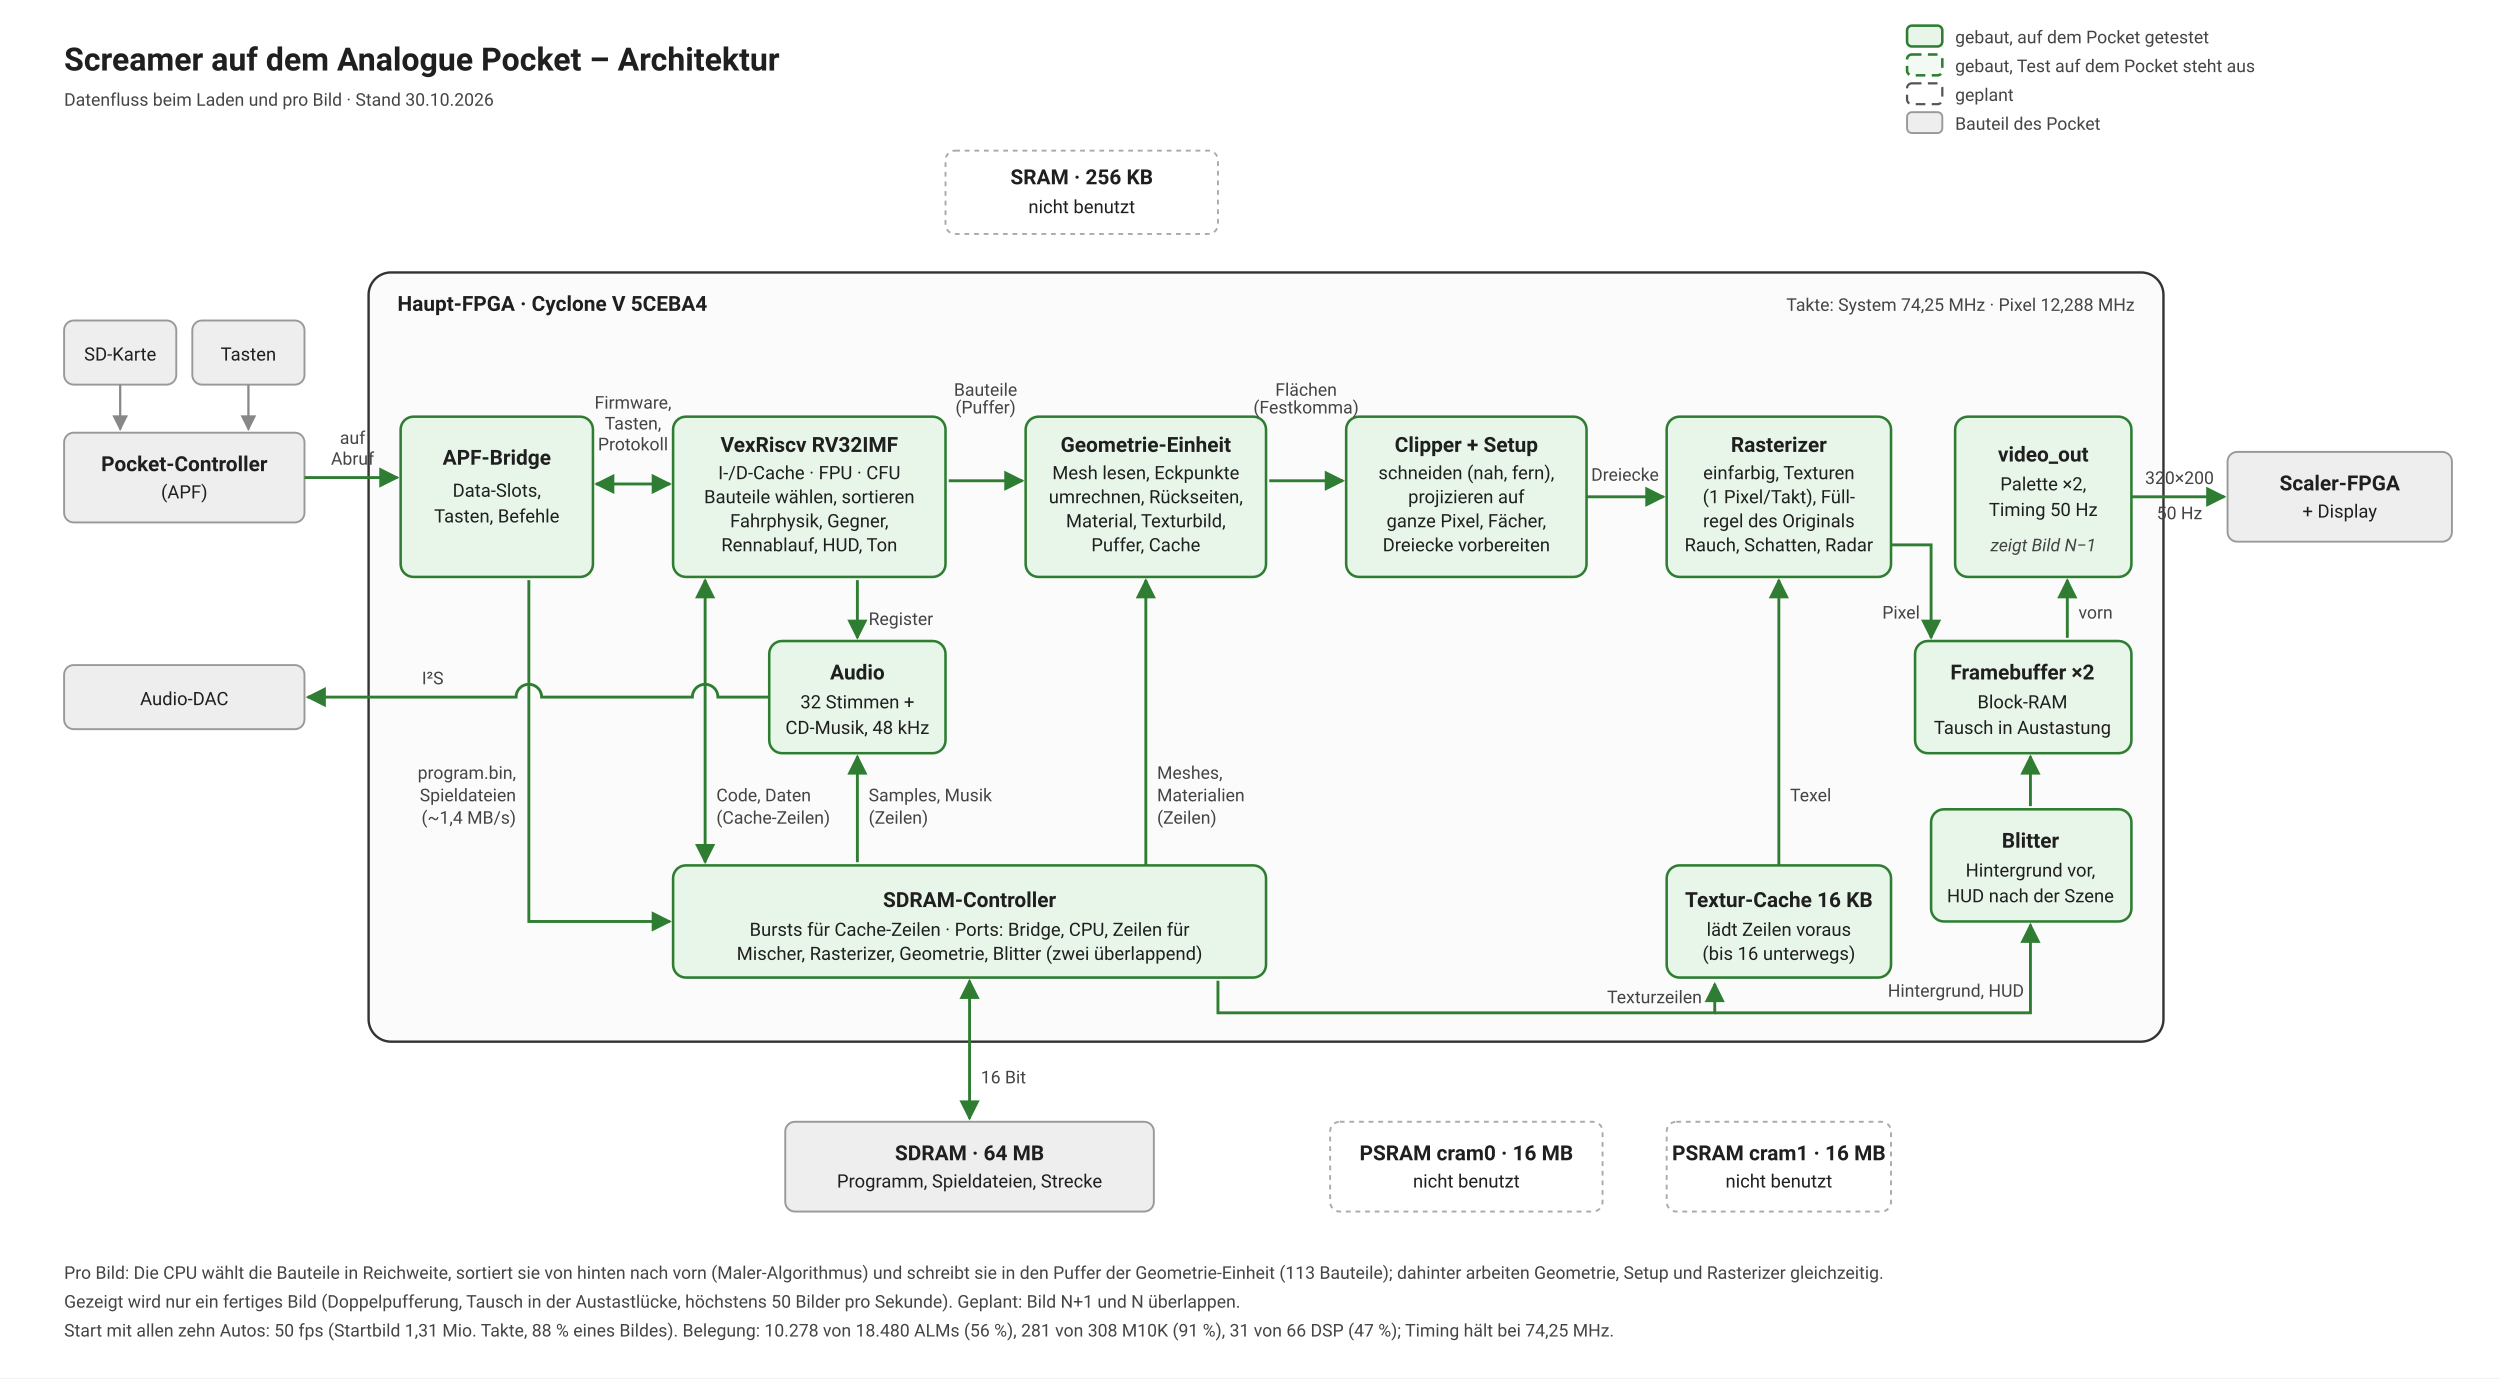
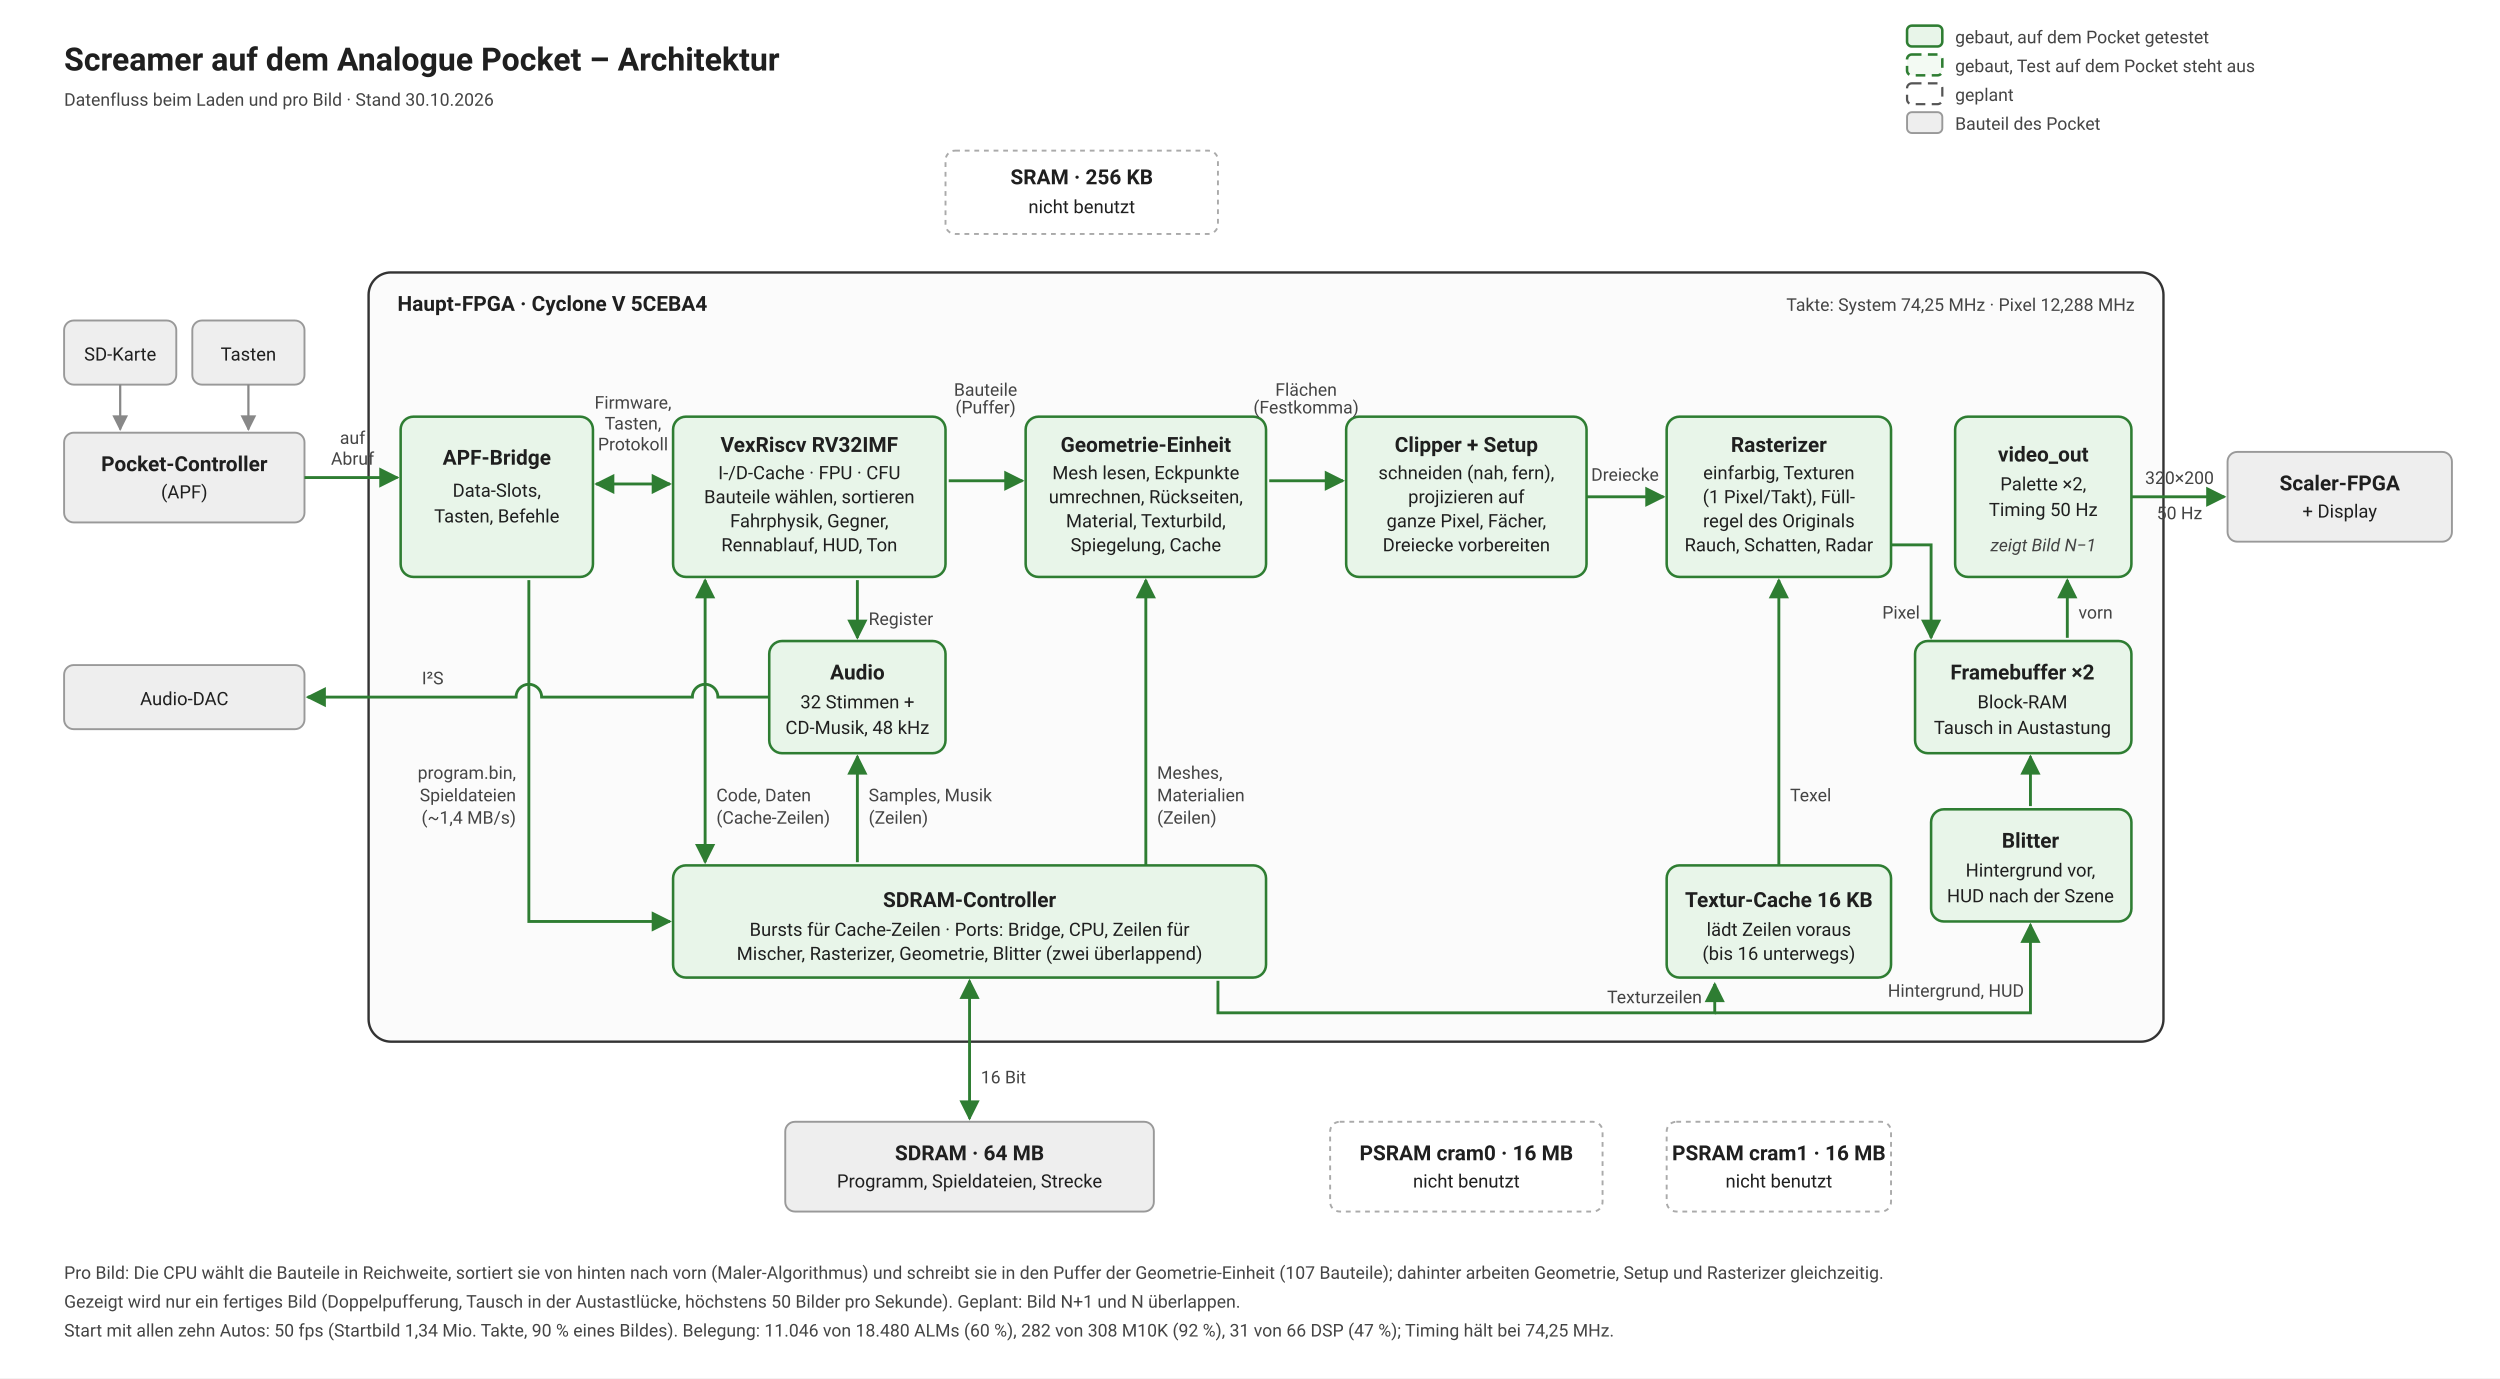
<svg xmlns="http://www.w3.org/2000/svg" viewBox="0 0 1560 860" width="1560" height="860" role="img" aria-label="Architektur: Die CPU wählt und sortiert die Bauteile der Strecke und schreibt je Bauteil seine Lage in Register der Geometrie-Einheit. Die liest das Mesh aus dem SDRAM, rechnet die Eckpunkte in Kamerasicht um, lässt Rückseiten weg und gibt die Flächen an Clipper und Setup-Einheit, die schneiden, projizieren und die Dreiecke für den Rasterizer vorbereiten. Der Rasterizer liest Texturen über einen Cache aus dem SDRAM, der fehlende Zeilen schon vor einer Warteschlange anfordert, und schreibt in den hinteren der beiden Framebuffer im Block-RAM; video_out zeigt den vorderen mit 50 Hz, getauscht wird in der Austastlücke. Programm und Strecke lädt der Pocket auf Anforderung über die APF-Bridge in den SDRAM. Der Mischer spielt die Soundeffekte und den Sprecher aus dem SDRAM, 32 Stimmen, dazu die CD-Musik aus einem Ring im SDRAM, den die Firmware aus dem CD-Abbild auf der SD-Karte füllt, und gibt alles als I²S an den Pocket.">
  <defs>
    <marker id="built" viewBox="0 0 10 10" refX="9" refY="5" markerWidth="7" markerHeight="7" orient="auto-start-reverse">
      <path d="M0,0 L10,5 L0,10 z" fill="#2e7d32" />
    </marker>
    <marker id="plan" viewBox="0 0 10 10" refX="9" refY="5" markerWidth="7" markerHeight="7" orient="auto-start-reverse">
      <path d="M0,0 L10,5 L0,10 z" fill="#555555" />
    </marker>
    <marker id="ext" viewBox="0 0 10 10" refX="9" refY="5" markerWidth="7" markerHeight="7" orient="auto-start-reverse">
      <path d="M0,0 L10,5 L0,10 z" fill="#888888" />
    </marker>
  </defs>
  <style>
    text { font-family: system-ui, -apple-system, "Segoe UI", Roboto, Helvetica, Arial, sans-serif; fill: #1f1f1f; }
    .h { font-size: 20px; font-weight: 700; }
    .t { font-size: 13px; font-weight: 600; }
    .b { font-size: 11.5px; }
    .p { font-size: 11px; font-style: italic; fill: #444444; }
    .l { font-size: 11px; fill: #444444; }
    .c { text-anchor: middle; }
    .r { text-anchor: end; }
    .built { fill: #e8f5e9; stroke: #2e7d32; stroke-width: 1.6; }
    .fresh { fill: #f3faf3; stroke: #2e7d32; stroke-width: 1.6; stroke-dasharray: 6 4; }
    .plan { fill: #ffffff; stroke: #555555; stroke-width: 1.4; stroke-dasharray: 6 4; }
    .ext { fill: #eeeeee; stroke: #999999; stroke-width: 1.2; }
    .free { fill: #ffffff; stroke: #aaaaaa; stroke-width: 1.2; stroke-dasharray: 3 3; }
    .wb { fill: none; stroke: #2e7d32; stroke-width: 1.8; }
    .wf { fill: none; stroke: #2e7d32; stroke-width: 1.8; stroke-dasharray: 6 4; }
    .wp { fill: none; stroke: #555555; stroke-width: 1.4; stroke-dasharray: 6 4; }
    .we { fill: none; stroke: #888888; stroke-width: 1.4; }
  </style>
  <rect width="1560" height="860" fill="#ffffff" />
  <text x="40" y="44" class="h">Screamer auf dem Analogue Pocket – Architektur</text>
  <text x="40" y="66" class="l">Datenfluss beim Laden und pro Bild · Stand 30.10.2026</text>
  <rect x="1190" y="16" width="22" height="13" rx="3" class="built" />
  <text x="1220" y="27" class="l">gebaut, auf dem Pocket getestet</text>
  <rect x="1190" y="34" width="22" height="13" rx="3" class="fresh" />
  <text x="1220" y="45" class="l">gebaut, Test auf dem Pocket steht aus</text>
  <rect x="1190" y="52" width="22" height="13" rx="3" class="plan" />
  <text x="1220" y="63" class="l">geplant</text>
  <rect x="1190" y="70" width="22" height="13" rx="3" class="ext" />
  <text x="1220" y="81" class="l">Bauteil des Pocket</text>
  <rect x="590" y="94" width="170" height="52" rx="6" class="free" />
  <text x="675" y="115" class="t c" fill="#666666">SRAM · 256 KB</text>
  <text x="675" y="133" class="b c">nicht benutzt</text>
  <rect x="40" y="200" width="70" height="40" rx="6" class="ext" />
  <text x="75" y="225" class="b c">SD-Karte</text>
  <rect x="120" y="200" width="70" height="40" rx="6" class="ext" />
  <text x="155" y="225" class="b c">Tasten</text>
  <path d="M75,240 V268" class="we" marker-end="url(#ext)" />
  <path d="M155,240 V268" class="we" marker-end="url(#ext)" />
  <rect x="40" y="270" width="150" height="56" rx="6" class="ext" />
  <text x="115" y="294" class="t c">Pocket-Controller</text>
  <text x="115" y="311" class="b c">(APF)</text>
  <rect x="40" y="415" width="150" height="40" rx="6" class="ext" />
  <text x="115" y="440" class="b c">Audio-DAC</text>
  <rect x="1390" y="282" width="140" height="56" rx="6" class="ext" />
  <text x="1460" y="306" class="t c">Scaler-FPGA</text>
  <text x="1460" y="323" class="b c">+ Display</text>
  <rect x="230" y="170" width="1120" height="480" rx="14" fill="#fbfbfb" stroke="#333333" stroke-width="1.5" />
  <text x="248" y="194" class="t">Haupt-FPGA · Cyclone V 5CEBA4</text>
  <text x="1332" y="194" class="l r">Takte: System 74,25 MHz · Pixel 12,288 MHz</text>
  <rect x="250" y="260" width="120" height="100" rx="8" class="built" />
  <text x="310" y="290" class="t c">APF-Bridge</text>
  <text x="310" y="310" class="b c">Data-Slots,</text>
  <text x="310" y="326" class="b c">Tasten, Befehle</text>
  <rect x="420" y="260" width="170" height="100" rx="8" class="built" />
  <text x="505" y="282" class="t c">VexRiscv RV32IMF</text>
  <text x="505" y="299" class="b c">I-/D-Cache · FPU · CFU</text>
  <text x="505" y="314" class="b c">Bauteile wählen, sortieren</text>
  <text x="505" y="329" class="b c">Fahrphysik, Gegner,</text>
  <text x="505" y="344" class="b c">Rennablauf, HUD, Ton</text>
  <rect x="640" y="260" width="150" height="100" rx="8" class="built" />
  <text x="715" y="282" class="t c">Geometrie-Einheit</text>
  <text x="715" y="299" class="b c">Mesh lesen, Eckpunkte</text>
  <text x="715" y="314" class="b c">umrechnen, Rückseiten,</text>
  <text x="715" y="329" class="b c">Material, Texturbild,</text>
-   <text x="715" y="344" class="b c">Puffer, Cache</text>
+   <text x="715" y="344" class="b c">Spiegelung, Cache</text>
  <rect x="840" y="260" width="150" height="100" rx="8" class="built" />
  <text x="915" y="282" class="t c">Clipper + Setup</text>
  <text x="915" y="299" class="b c">schneiden (nah, fern),</text>
  <text x="915" y="314" class="b c">projizieren auf</text>
  <text x="915" y="329" class="b c">ganze Pixel, Fächer,</text>
  <text x="915" y="344" class="b c">Dreiecke vorbereiten</text>
  <rect x="1040" y="260" width="140" height="100" rx="8" class="built" />
  <text x="1110" y="282" class="t c">Rasterizer</text>
  <text x="1110" y="299" class="b c">einfarbig, Texturen</text>
  <text x="1110" y="314" class="b c">(1 Pixel/Takt), Füll-</text>
  <text x="1110" y="329" class="b c">regel des Originals</text>
  <text x="1110" y="344" class="b c">Rauch, Schatten, Radar</text>
  <rect x="1220" y="260" width="110" height="100" rx="8" class="built" />
  <text x="1275" y="288" class="t c">video_out</text>
  <text x="1275" y="306" class="b c">Palette ×2,</text>
  <text x="1275" y="322" class="b c">Timing 50 Hz</text>
  <text x="1275" y="344" class="p c">zeigt Bild N−1</text>
  <rect x="480" y="400" width="110" height="70" rx="8" class="built" />
  <text x="535" y="424" class="t c">Audio</text>
  <text x="535" y="442" class="b c">32 Stimmen +</text>
  <text x="535" y="458" class="b c">CD-Musik, 48 kHz</text>
  <rect x="1205" y="505" width="125" height="70" rx="8" class="built" />
  <text x="1267" y="529" class="t c">Blitter</text>
  <text x="1267" y="547" class="b c">Hintergrund vor,</text>
  <text x="1267" y="563" class="b c">HUD nach der Szene</text>
  <path d="M1267,503 V472" class="wb" marker-end="url(#built)" />
  <path d="M1070,632 H1267 V577" class="wb" marker-end="url(#built)" />
  <text x="1178" y="622" class="l">Hintergrund, HUD</text>
  <rect x="1195" y="400" width="135" height="70" rx="8" class="built" />
  <text x="1262" y="424" class="t c">Framebuffer ×2</text>
  <text x="1262" y="442" class="b c">Block-RAM</text>
  <text x="1262" y="458" class="b c">Tausch in Austastung</text>
  <rect x="420" y="540" width="370" height="70" rx="8" class="built" />
  <text x="605" y="566" class="t c">SDRAM-Controller</text>
  <text x="605" y="584" class="b c">Bursts für Cache-Zeilen · Ports: Bridge, CPU, Zeilen für</text>
  <text x="605" y="599" class="b c">Mischer, Rasterizer, Geometrie, Blitter (zwei überlappend)</text>
  <rect x="1040" y="540" width="140" height="70" rx="8" class="built" />
  <text x="1110" y="566" class="t c">Textur-Cache 16 KB</text>
  <text x="1110" y="584" class="b c">lädt Zeilen voraus</text>
  <text x="1110" y="599" class="b c">(bis 16 unterwegs)</text>
  <rect x="490" y="700" width="230" height="56" rx="6" class="ext" />
  <text x="605" y="724" class="t c">SDRAM · 64 MB</text>
  <text x="605" y="741" class="b c">Programm, Spieldateien, Strecke</text>
  <rect x="830" y="700" width="170" height="56" rx="6" class="free" />
  <text x="915" y="724" class="t c" fill="#666666">PSRAM cram0 · 16 MB</text>
  <text x="915" y="741" class="b c">nicht benutzt</text>
  <rect x="1040" y="700" width="140" height="56" rx="6" class="free" />
  <text x="1110" y="724" class="t c" fill="#666666">PSRAM cram1 · 16 MB</text>
  <text x="1110" y="741" class="b c">nicht benutzt</text>
  <path d="M190,298 H248" class="wb" marker-end="url(#built)" />
  <text x="220" y="277" class="l c">auf</text>
  <text x="220" y="290" class="l c">Abruf</text>
  <path d="M372,302 H418" class="wb" marker-start="url(#built)" marker-end="url(#built)" />
  <text x="395" y="255" class="l c">Firmware,</text>
  <text x="395" y="268" class="l c">Tasten,</text>
  <text x="395" y="281" class="l c">Protokoll</text>
  <path d="M330,362 V575 H418" class="wb" marker-end="url(#built)" />
  <text x="322" y="486" class="l r">program.bin,</text>
  <text x="322" y="500" class="l r">Spieldateien</text>
  <text x="322" y="514" class="l r">(~1,4 MB/s)</text>
  <path d="M990,310 H1038" class="wb" marker-end="url(#built)" />
  <text x="1014" y="300" class="l c">Dreiecke</text>
  <path d="M1180,340 H1205 V398" class="wb" marker-end="url(#built)" />
  <text x="1198" y="386" class="l r">Pixel</text>
  <path d="M1290,398 V362" class="wb" marker-end="url(#built)" />
  <text x="1297" y="386" class="l">vorn</text>
  <path d="M1330,310 H1388" class="wb" marker-end="url(#built)" />
  <text x="1360" y="302" class="l c">320×200</text>
  <text x="1360" y="324" class="l c">50 Hz</text>
  <path d="M440,362 V538" class="wb" marker-start="url(#built)" marker-end="url(#built)" />
  <text x="447" y="500" class="l">Code, Daten</text>
  <text x="447" y="514" class="l">(Cache-Zeilen)</text>
  <path d="M1110,540 V362" class="wb" marker-end="url(#built)" />
  <text x="1117" y="500" class="l">Texel</text>
  <path d="M760,612 V632 H1070 V614" class="wb" marker-end="url(#built)" />
  <text x="1062" y="626" class="l r">Texturzeilen</text>
  <path d="M605,612 V698" class="wb" marker-start="url(#built)" marker-end="url(#built)" />
  <text x="612" y="676" class="l">16 Bit</text>
  <path d="M592,300 H638" class="wb" marker-end="url(#built)" />
  <text x="615" y="247" class="l c">Bauteile</text>
  <text x="615" y="258" class="l c">(Puffer)</text>
  <path d="M792,300 H838" class="wb" marker-end="url(#built)" />
  <text x="815" y="247" class="l c">Flächen</text>
  <text x="815" y="258" class="l c">(Festkomma)</text>
  <path d="M715,540 V362" class="wb" marker-end="url(#built)" />
  <text x="722" y="486" class="l">Meshes,</text>
  <text x="722" y="500" class="l">Materialien</text>
  <text x="722" y="514" class="l">(Zeilen)</text>
  <path d="M535,362 V398" class="wb" marker-end="url(#built)" />
  <text x="542" y="390" class="l">Register</text>
  <path d="M535,538 V472" class="wb" marker-end="url(#built)" />
  <text x="542" y="500" class="l">Samples, Musik</text>
  <text x="542" y="514" class="l">(Zeilen)</text>
  <path d="M480,435 H448 A8,8 0 0 0 432,435 H338 A8,8 0 0 0 322,435 H192" class="wb" marker-end="url(#built)" />
  <text x="270" y="427" class="l c">I²S</text>
-   <text x="40" y="798" class="l">Pro Bild: Die CPU wählt die Bauteile in Reichweite, sortiert sie von hinten nach vorn (Maler-Algorithmus) und schreibt sie in den Puffer der Geometrie-Einheit (113 Bauteile); dahinter arbeiten Geometrie, Setup und Rasterizer gleichzeitig.</text>
+   <text x="40" y="798" class="l">Pro Bild: Die CPU wählt die Bauteile in Reichweite, sortiert sie von hinten nach vorn (Maler-Algorithmus) und schreibt sie in den Puffer der Geometrie-Einheit (107 Bauteile); dahinter arbeiten Geometrie, Setup und Rasterizer gleichzeitig.</text>
  <text x="40" y="816" class="l">Gezeigt wird nur ein fertiges Bild (Doppelpufferung, Tausch in der Austastlücke, höchstens 50 Bilder pro Sekunde). Geplant: Bild N+1 und N überlappen.</text>
-   <text x="40" y="834" class="l">Start mit allen zehn Autos: 50 fps (Startbild 1,31 Mio. Takte, 88 % eines Bildes). Belegung: 10.278 von 18.480 ALMs (56 %), 281 von 308 M10K (91 %), 31 von 66 DSP (47 %); Timing hält bei 74,25 MHz.</text>
+   <text x="40" y="834" class="l">Start mit allen zehn Autos: 50 fps (Startbild 1,34 Mio. Takte, 90 % eines Bildes). Belegung: 11.046 von 18.480 ALMs (60 %), 282 von 308 M10K (92 %), 31 von 66 DSP (47 %); Timing hält bei 74,25 MHz.</text>
</svg>
